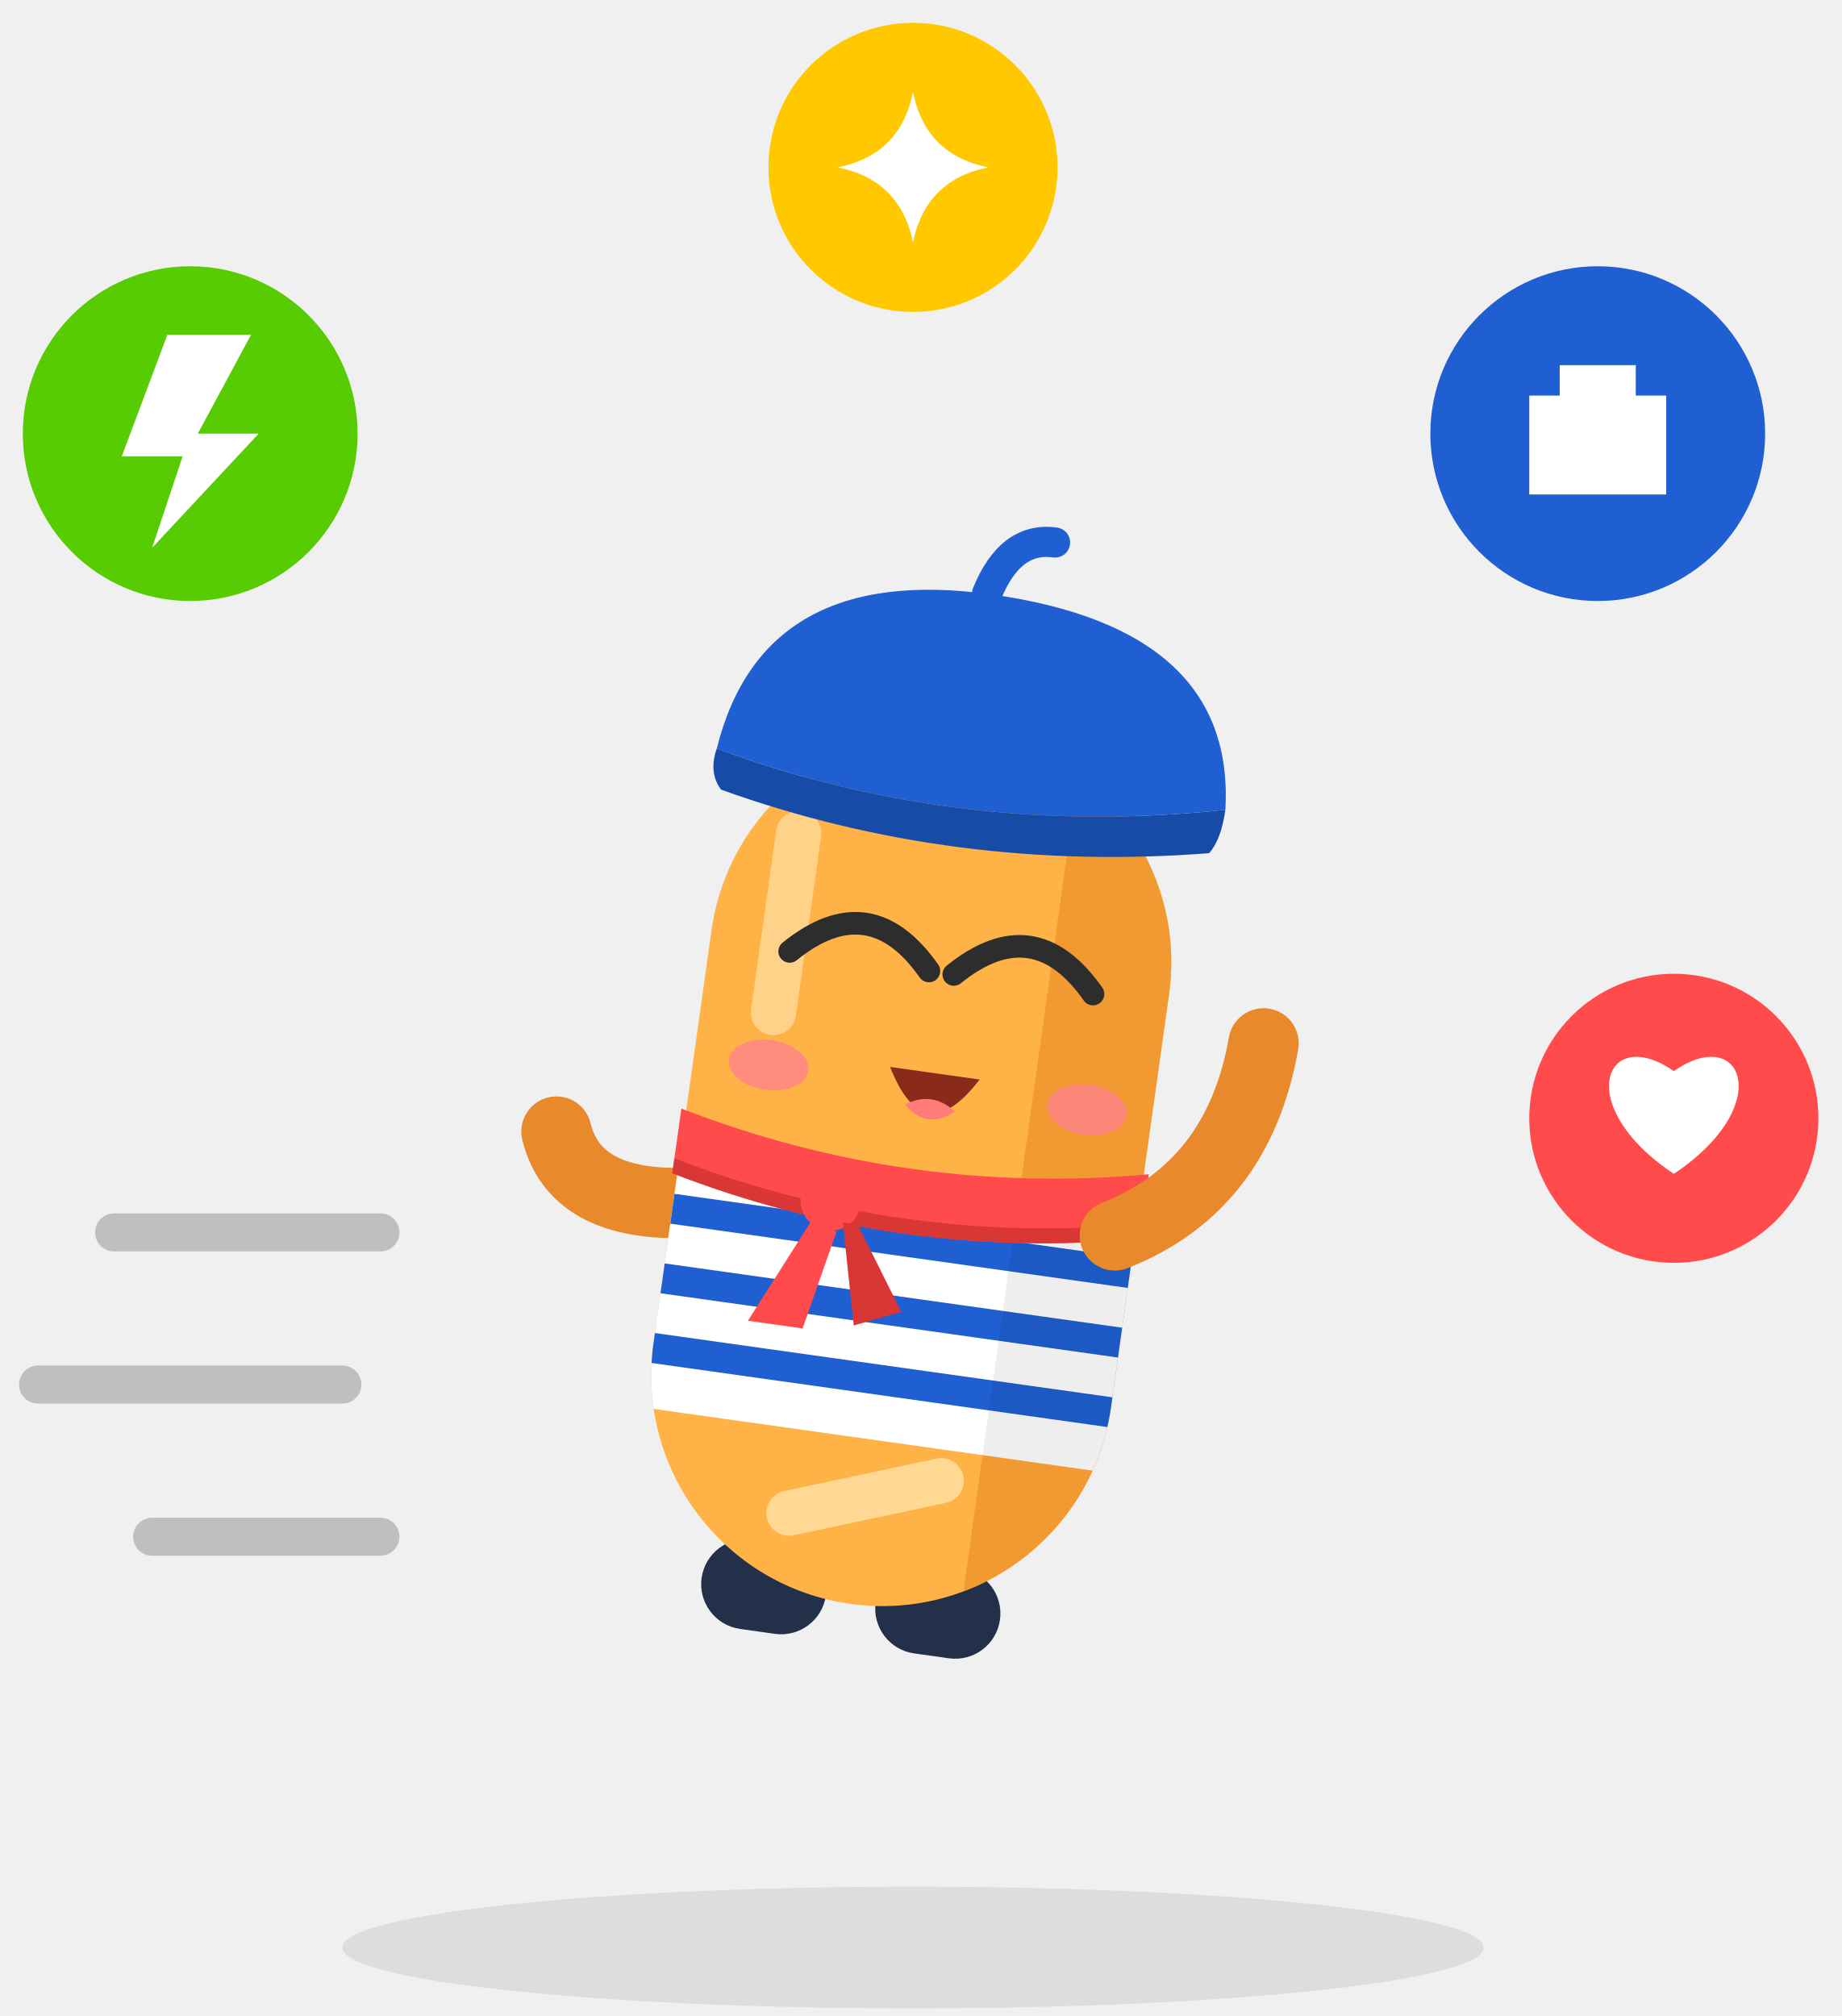
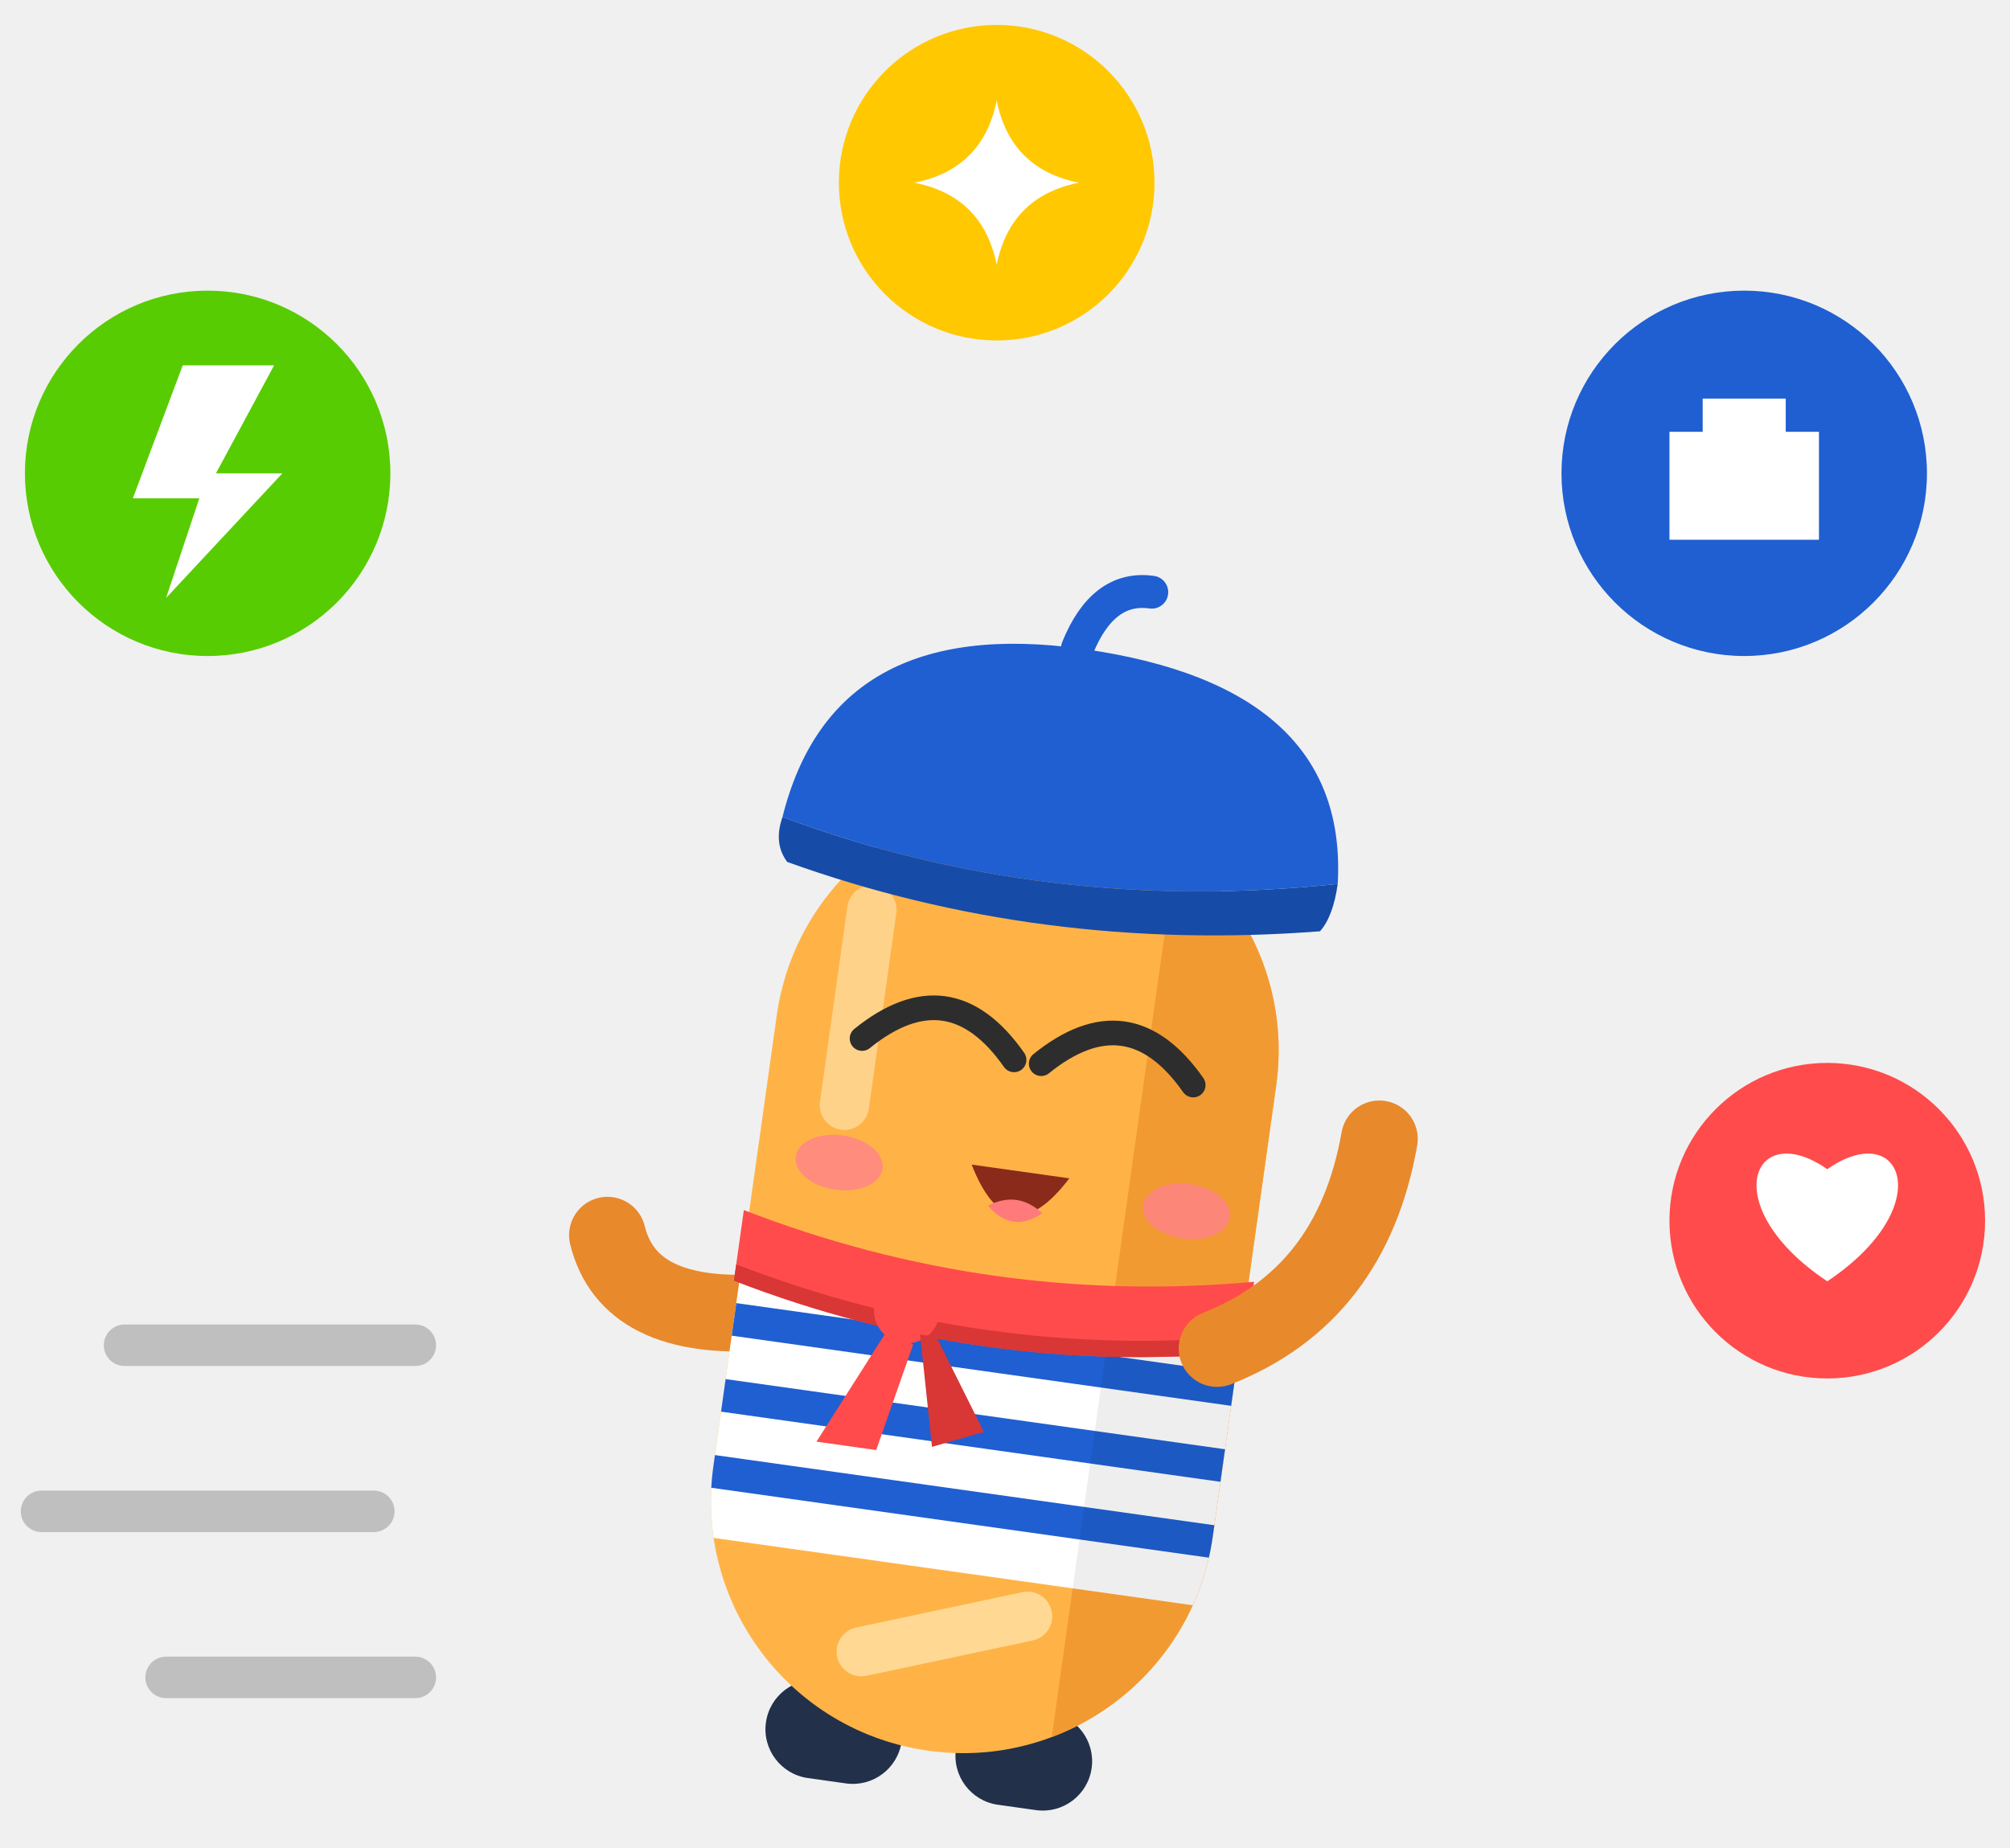
- <svg xmlns="http://www.w3.org/2000/svg" viewBox="60 36 484 530" width="484" height="530">
-   <ellipse cx="300" cy="548" rx="150" ry="16" fill="#000" opacity=".08" />
+ <svg xmlns="http://www.w3.org/2000/svg" viewBox="60 36 484 445" width="484" height="445">
  <path d="M90 360 h70 M70 400 h80 M100 440 h60" stroke="#2d2d2d" stroke-width="10" stroke-linecap="round" opacity=".25" />
  <g transform="translate(300 340) scale(0.66) rotate(8)">
    <defs>
      <clipPath id="b20">
        <rect x="-92" y="-170" width="184" height="350" rx="92" />
      </clipPath>
    </defs>
    <rect x="-60" y="160" width="50" height="36" rx="18" fill="#22304a" />
    <rect x="10" y="160" width="50" height="36" rx="18" fill="#22304a" />
    <path d="M-82 30 Q-130 40 -142 10" fill="none" stroke="#e8892c" stroke-width="28" stroke-linecap="round" />
    <g clip-path="url(#b20)">
      <rect x="-92" y="-170" width="184" height="350" fill="#ffb347" />
      <rect x="44" y="-170" width="60" height="350" fill="#f29a32" />
      <rect x="-72" y="-130" width="18" height="90" rx="9" fill="#ffd28a" />
      <rect x="-92" y="10" width="184" height="104" fill="#ffffff" />
      <rect x="-92" y="28" width="184" height="12" fill="#1f5fd1" />
      <rect x="-92" y="56" width="184" height="12" fill="#1f5fd1" />
      <rect x="-92" y="84" width="184" height="12" fill="#1f5fd1" />
      <rect x="44" y="10" width="60" height="104" fill="#000" opacity=".07" />
      <rect x="-40" y="128" width="80" height="18" rx="9" fill="#ffd994" transform="rotate(-20 0 137)" />
    </g>
    <path d="M-60 -74 Q-32 -104 -4 -74" fill="none" stroke="#2d2d2d" stroke-width="9" stroke-linecap="round" />
    <path d="M6 -74 Q34 -104 62 -74" fill="none" stroke="#2d2d2d" stroke-width="9" stroke-linecap="round" />
    <ellipse cx="-62" cy="-28" rx="16" ry="10" fill="#ff7f8f" opacity=".75" />
    <ellipse cx="66" cy="-28" rx="16" ry="10" fill="#ff7f8f" opacity=".75" />
    <path d="M-14 -34 Q4 -2 22 -34 Z" fill="#8a2a1a" />
    <path d="M-6 -20 Q4 -11 14 -20 Q4 -27 -6 -20 Z" fill="#ff7a7a" />
    <path d="M-94 -6 Q0 16 94 -6 V20 Q0 42 -94 20 Z" fill="#ff4b4b" />
    <path d="M-94 14 Q0 36 94 14 V20 Q0 42 -94 20 Z" fill="#d93636" />
    <circle cx="-30" cy="22" r="12" fill="#ff4b4b" />
    <path d="M-36 30 L-56 74 L-34 74 L-26 34 Z" fill="#ff4b4b" />
    <path d="M-24 30 L-14 70 L4 62 L-18 30 Z" fill="#d93636" />
    <path d="M-100 -150 Q-92 -226 0 -226 Q98 -226 104 -154 Q0 -128 -100 -150 Z" fill="#1f5fd1" />
    <path d="M-100 -150 Q0 -128 104 -154 Q104 -142 100 -136 Q0 -114 -96 -134 Q-102 -140 -100 -150 Z" fill="#174ba8" />
    <path d="M-2 -226 Q4 -250 22 -250" fill="none" stroke="#1f5fd1" stroke-width="12" stroke-linecap="round" />
    <path d="M84 20 Q130 -6 132 -64" fill="none" stroke="#e8892c" stroke-width="28" stroke-linecap="round" />
  </g>
  <g transform="translate(480 150)">
    <circle r="44" fill="#1f5fd1" />
    <path d="M-18 -10 h36 v26 h-36 Z M-10 -10 v-8 h20 v8" fill="#fff" />
  </g>
  <g transform="translate(110 150)">
    <circle r="44" fill="#58cc02" />
    <path d="M-6 -26 L16 -26 L2 0 L18 0 L-10 30 L-2 6 L-18 6 Z" fill="#fff" />
  </g>
  <g transform="translate(500 330)">
    <circle r="38" fill="#ff4b4b" />
    <path transform="translate(0 2) scale(0.9)" d="M0 14 C-30 -6 -20 -30 0 -16 C20 -30 30 -6 0 14 Z" fill="#fff" />
  </g>
  <g transform="translate(300 80)">
    <circle r="38" fill="#ffc800" />
    <path transform="translate(0 0) scale(1.1)" d="M0 -18 Q3 -3 18 0 Q3 3 0 18 Q-3 3 -18 0 Q-3 -3 0 -18 Z" fill="#fff" />
  </g>
</svg>
